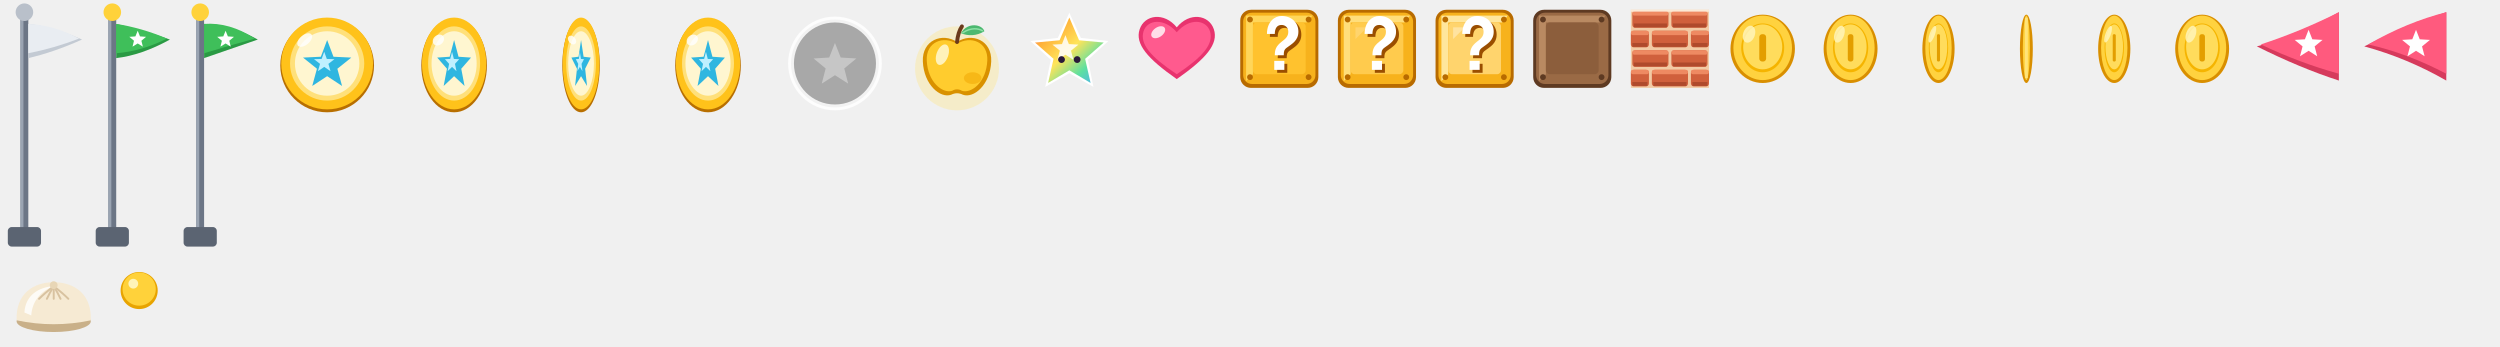
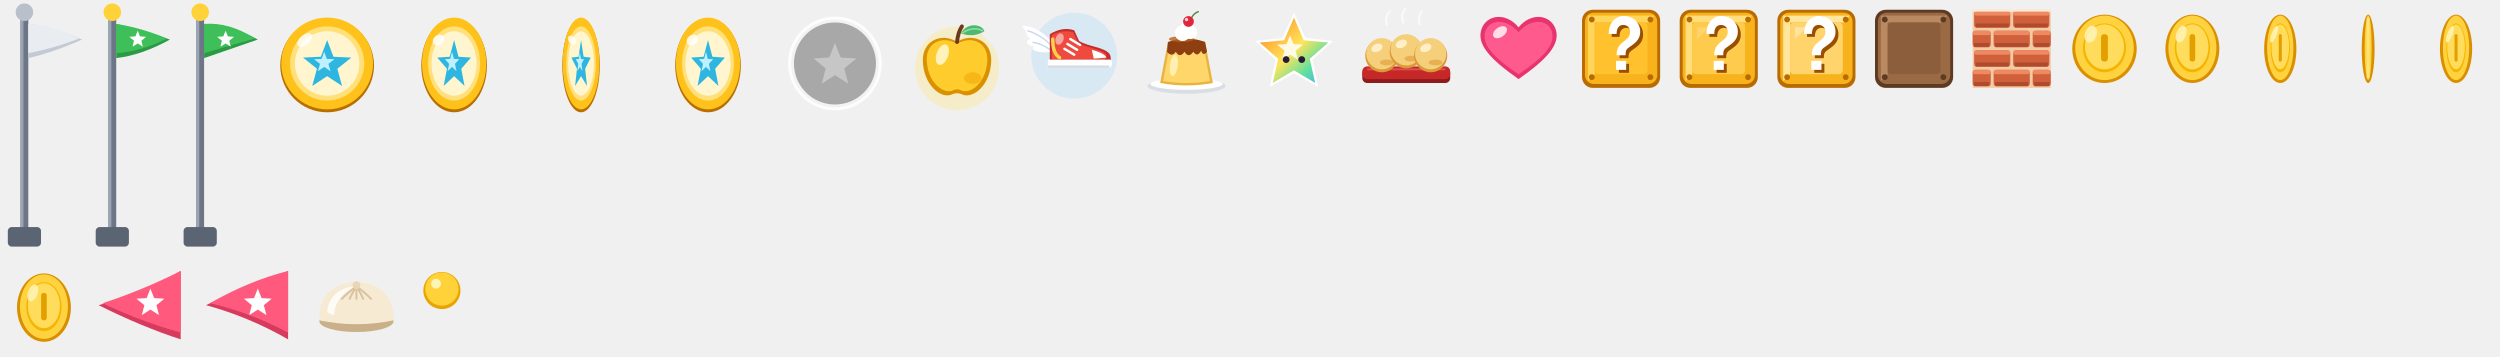
- <svg xmlns="http://www.w3.org/2000/svg" viewBox="0 0 512 71" width="512" height="71">
+ <svg xmlns="http://www.w3.org/2000/svg" viewBox="0 0 512 73" width="512" height="73">
  <defs>
    <linearGradient id="items_0" x1="0" y1="0" x2="1" y2="1">
      <stop offset="0" stop-color="#ff5a7a" />
      <stop offset="0.25" stop-color="#ffb23a" />
      <stop offset="0.5" stop-color="#ffe45a" />
      <stop offset="0.75" stop-color="#5ee0a0" />
      <stop offset="1" stop-color="#4aa8ff" />
    </linearGradient>
  </defs>
  <g id="cp_off" transform="translate(2 2)">
    <g transform="translate(3 0.5) scale(0.1)">
      <rect x="-8" y="0" width="16" height="470" fill="#6c7686" />
      <rect x="-8" y="0" width="6" height="470" fill="#9aa4b2" />
      <circle cx="0" cy="0" r="18" fill="#b9c0ca" />
      <path d="M8 24 Q60 30 118 56 Q60 82 8 94 Z" fill="#c3cad3" />
      <path d="M8 24 Q60 26 112 54 Q60 74 8 84 Z" fill="#e9edf2" />
      <rect x="-34" y="440" width="68" height="40" rx="8" ry="8" fill="#5b6472" />
    </g>
  </g>
  <g id="cp_on0" transform="translate(20 2)">
    <g transform="translate(3 0.5) scale(0.1)">
      <rect x="-8" y="0" width="16" height="470" fill="#6c7686" />
      <rect x="-8" y="0" width="6" height="470" fill="#9aa4b2" />
      <circle cx="0" cy="0" r="18" fill="#ffd23a" />
      <path d="M8 24 Q60 36 118 56 Q60 88 8 94 Z" fill="#2a9a44" />
      <path d="M8 24 Q60 32 112 54 Q60 80 8 84 Z" fill="#3fbf5a" />
      <g transform="translate(52 56)">
        <polygon points="0,-18 4.7,-6.47 17.12,-5.56 7.61,2.47 10.58,14.56 0,8 -10.58,14.56 -7.61,2.47 -17.12,-5.56 -4.7,-6.47" fill="#ffffff" />
      </g>
      <rect x="-34" y="440" width="68" height="40" rx="8" ry="8" fill="#5b6472" />
    </g>
  </g>
  <g id="cp_on1" transform="translate(38 2)">
    <g transform="translate(3 0.5) scale(0.1)">
      <rect x="-8" y="0" width="16" height="470" fill="#6c7686" />
      <rect x="-8" y="0" width="6" height="470" fill="#9aa4b2" />
      <circle cx="0" cy="0" r="18" fill="#ffd23a" />
      <path d="M8 24 Q60 24 118 56 Q60 76 8 94 Z" fill="#2a9a44" />
      <path d="M8 24 Q60 20 112 54 Q60 68 8 84 Z" fill="#3fbf5a" />
      <g transform="translate(52 56)">
        <polygon points="0,-18 4.7,-6.47 17.12,-5.56 7.61,2.47 10.58,14.56 0,8 -10.58,14.56 -7.61,2.47 -17.12,-5.56 -4.7,-6.47" fill="#ffffff" />
      </g>
      <rect x="-34" y="440" width="68" height="40" rx="8" ry="8" fill="#5b6472" />
    </g>
  </g>
  <g id="medal_0" transform="translate(56 2)">
    <g transform="translate(11 11) scale(0.1)">
      <ellipse cx="0" cy="4" rx="96" ry="96" fill="#b86f00" />
      <ellipse cx="0" cy="0" rx="94" ry="94" fill="#ffc21a" />
      <ellipse cx="0" cy="0" rx="76" ry="76" fill="#ffe07a" />
      <ellipse cx="0" cy="0" rx="66" ry="66" fill="#fff6d0" />
      <g transform="translate(0 4) scale(1 1)">
        <polygon points="0,-52 12.93,-17.8 49.45,-16.07 20.92,6.8 30.56,42.07 0,22 -30.56,42.07 -20.92,6.8 -49.45,-16.07 -12.93,-17.8" fill="#2fb6e0" />
      </g>
      <g transform="translate(-6 -2) scale(1 1)">
        <polygon points="0,-22 5.29,-7.28 20.92,-6.8 8.56,2.78 12.93,17.8 0,9 -12.93,17.8 -8.56,2.78 -20.92,-6.8 -5.29,-7.28" fill="#bff0ff" />
      </g>
      <ellipse cx="-46" cy="-48" rx="18" ry="10" fill="#ffffff" opacity="0.8" transform="rotate(-40 -46 -48)" />
    </g>
  </g>
  <g id="medal_1" transform="translate(82 2)">
    <g transform="translate(11 11) scale(0.1)">
      <ellipse cx="0" cy="4" rx="67.2" ry="96" fill="#b86f00" />
      <ellipse cx="0" cy="0" rx="65.8" ry="94" fill="#ffc21a" />
      <ellipse cx="0" cy="0" rx="53.2" ry="76" fill="#ffe07a" />
      <ellipse cx="0" cy="0" rx="46.2" ry="66" fill="#fff6d0" />
      <g transform="translate(0 4) scale(0.7 1)">
        <polygon points="0,-52 12.93,-17.8 49.45,-16.07 20.92,6.8 30.56,42.07 0,22 -30.56,42.07 -20.92,6.8 -49.45,-16.07 -12.93,-17.8" fill="#2fb6e0" />
      </g>
      <g transform="translate(-4.2 -2) scale(0.7 1)">
        <polygon points="0,-22 5.29,-7.28 20.92,-6.8 8.56,2.78 12.93,17.8 0,9 -12.93,17.8 -8.56,2.78 -20.92,-6.8 -5.29,-7.28" fill="#bff0ff" />
      </g>
      <ellipse cx="-32.2" cy="-48" rx="12.6" ry="10" fill="#ffffff" opacity="0.8" transform="rotate(-40 -32.2 -48)" />
    </g>
  </g>
  <g id="medal_2" transform="translate(108 2)">
    <g transform="translate(11 11) scale(0.1)">
      <ellipse cx="0" cy="4" rx="38.4" ry="96" fill="#b86f00" />
      <ellipse cx="0" cy="0" rx="37.6" ry="94" fill="#ffc21a" />
      <ellipse cx="0" cy="0" rx="30.4" ry="76" fill="#ffe07a" />
      <ellipse cx="0" cy="0" rx="26.4" ry="66" fill="#fff6d0" />
      <g transform="translate(0 4) scale(0.4 1)">
        <polygon points="0,-52 12.93,-17.8 49.45,-16.07 20.92,6.8 30.56,42.07 0,22 -30.56,42.07 -20.92,6.8 -49.45,-16.07 -12.93,-17.8" fill="#2fb6e0" />
      </g>
      <g transform="translate(-2.4 -2) scale(0.4 1)">
        <polygon points="0,-22 5.29,-7.28 20.92,-6.8 8.56,2.78 12.93,17.8 0,9 -12.93,17.8 -8.56,2.78 -20.92,-6.8 -5.29,-7.28" fill="#bff0ff" />
      </g>
      <ellipse cx="-18.4" cy="-48" rx="7.2" ry="10" fill="#ffffff" opacity="0.8" transform="rotate(-40 -18.4 -48)" />
    </g>
  </g>
  <g id="medal_3" transform="translate(134 2)">
    <g transform="translate(11 11) scale(0.1)">
      <ellipse cx="0" cy="4" rx="67.2" ry="96" fill="#b86f00" />
      <ellipse cx="0" cy="0" rx="65.8" ry="94" fill="#ffc21a" />
      <ellipse cx="0" cy="0" rx="53.2" ry="76" fill="#ffe07a" />
      <ellipse cx="0" cy="0" rx="46.2" ry="66" fill="#fff6d0" />
      <g transform="translate(0 4) scale(0.7 1)">
        <polygon points="0,-52 12.93,-17.8 49.45,-16.07 20.92,6.8 30.56,42.07 0,22 -30.56,42.07 -20.92,6.8 -49.45,-16.07 -12.93,-17.8" fill="#2fb6e0" />
      </g>
      <g transform="translate(-4.2 -2) scale(0.7 1)">
        <polygon points="0,-22 5.29,-7.28 20.92,-6.8 8.56,2.78 12.93,17.8 0,9 -12.93,17.8 -8.56,2.78 -20.92,-6.8 -5.29,-7.28" fill="#bff0ff" />
      </g>
      <ellipse cx="-32.2" cy="-48" rx="12.6" ry="10" fill="#ffffff" opacity="0.8" transform="rotate(-40 -32.2 -48)" />
    </g>
  </g>
  <g id="medal_empty" transform="translate(160 2)">
    <g transform="translate(11 11) scale(0.1)">
      <circle cx="0" cy="0" r="90" fill="#000000" opacity="0.3" />
      <circle cx="0" cy="0" r="90" fill="none" stroke="#ffffff" stroke-width="12" opacity="0.85" />
      <g transform="translate(0 4)">
        <polygon points="0,-46 11.76,-16.18 43.75,-14.21 19.02,6.18 27.04,37.21 0,20 -27.04,37.21 -19.02,6.18 -43.75,-14.21 -11.76,-16.18" fill="#ffffff" opacity="0.35" />
      </g>
    </g>
  </g>
  <g id="apple" transform="translate(186 2)">
    <g transform="translate(10 11) scale(0.1)">
      <circle cx="0" cy="10" r="86" fill="#ffe680" opacity="0.35" />
      <path d="M0 -44 C-30 -64 -72 -48 -70 -4 C-68 44 -34 72 -12 64 C-4 60 4 60 12 64 C34 72 68 44 70 -4 C72 -48 30 -64 0 -44 Z" fill="#d99100" />
      <path d="M0 -40 C-28 -58 -64 -44 -62 -6 C-60 38 -30 62 -10 56 C-4 52 4 52 10 56 C30 62 60 38 62 -6 C64 -44 28 -58 0 -40 Z" fill="#ffcc2e" />
      <ellipse cx="-30" cy="-18" rx="12" ry="22" fill="#fff6c9" opacity="0.9" transform="rotate(20 -30 -18)" />
      <ellipse cx="32" cy="30" rx="18" ry="12" fill="#f0a400" opacity="0.5" />
      <path d="M0 -44 Q2 -64 10 -76" fill="none" stroke="#6b3a1c" stroke-width="8" stroke-linecap="round" />
      <path d="M8 -62 C22 -86 52 -80 56 -66 C40 -56 22 -56 8 -62 Z" fill="#4cb870" />
      <path d="M12 -63 C28 -74 44 -72 52 -67" fill="none" stroke="#8ee0a6" stroke-width="3" stroke-linecap="round" />
    </g>
  </g>
-   <g id="star" transform="translate(210 2)">
+   <g id="boots" transform="translate(210 2)">
+     <g transform="translate(10 9) scale(0.1)">
+       <circle cx="0" cy="4" r="88" fill="#9ad7ff" opacity="0.28" />
+       <g transform="translate(-34 -6)">
+         <g transform="translate(0 0) rotate(8)">
+           <path d="M0 0 C-20 -30 -60 -46 -80 -40 C-66 -30 -70 -22 -58 -16 C-70 -12 -66 -2 -50 -2 C-58 6 -40 10 -20 6 Z" fill="#ffffff" />
+           <path d="M-8 -4 C-26 -20 -50 -30 -66 -32" fill="none" stroke="#c9d9f0" stroke-width="3" stroke-linecap="round" stroke-linejoin="round" />
+           <path d="M-12 2 C-26 -6 -40 -10 -52 -10" fill="none" stroke="#c9d9f0" stroke-width="3" stroke-linecap="round" stroke-linejoin="round" />
+         </g>
+       </g>
+       <path d="M-50 -40 L-50 20 L66 20 C74 20 78 10 72 0 C60 -14 30 -14 10 -26 L0 -48 Q-24 -56 -50 -40 Z" fill="#c52d2d" />
+       <path d="M-46 -38 L-46 12 L60 12 C66 12 68 6 64 0 C52 -10 26 -12 8 -22 L-2 -44 Q-24 -50 -46 -38 Z" fill="#ef4a3e" />
+       <path d="M-54 12 L72 12 C80 12 80 28 70 30 L-54 30 Z" fill="#ffffff" />
+       <rect x="-54" y="24" width="126" height="6" fill="#d6dde6" />
+       <path d="M36 -8 C50 -4 62 0 66 8 L40 10 Z" fill="#ffffff" />
+       <path d="M-8 -30 L12 -18 M-14 -20 L6 -8 M-20 -10 L0 2" fill="none" stroke="#ffffff" stroke-width="5" stroke-linecap="round" stroke-linejoin="round" />
+       <path d="M-44 -30 Q-44 0 -30 8" fill="none" stroke="#ffd24a" stroke-width="7" stroke-linecap="round" stroke-linejoin="round" />
+       <ellipse cx="-30" cy="-30" rx="8" ry="12" fill="#ffffff" opacity="0.5" transform="rotate(20 -30 -30)" />
+     </g>
+   </g>
+   <g id="pudding" transform="translate(234 2)">
+     <g transform="translate(9 10) scale(0.1)">
+       <ellipse cx="0" cy="56" rx="80" ry="16" fill="#d9dde4" />
+       <ellipse cx="0" cy="52" rx="74" ry="12" fill="#ffffff" />
+       <path d="M-54 50 L-38 -34 Q0 -44 38 -34 L54 50 Q0 60 -54 50 Z" fill="#e8b440" />
+       <path d="M-48 46 L-34 -30 Q0 -38 34 -30 L48 46 Q0 54 -48 46 Z" fill="#ffd66a" />
+       <path d="M-38 -34 Q0 -48 38 -34 L42 -14 Q34 -4 30 -16 Q22 -2 14 -14 Q4 0 -4 -14 Q-14 0 -22 -14 Q-30 -2 -40 -14 Z" fill="#8e3f12" />
+       <ellipse cx="-10" cy="-40" rx="26" ry="6" fill="#b8611e" opacity="0.8" />
+       <ellipse cx="-26" cy="14" rx="8" ry="22" fill="#fff2b8" opacity="0.9" transform="rotate(8 -26 14)" />
+       <circle cx="-8" cy="-52" r="16" fill="#ffffff" />
+       <circle cx="8" cy="-54" r="14" fill="#ffffff" />
+       <circle cx="0" cy="-64" r="12" fill="#ffffff" />
+       <path d="M6 -74 Q12 -92 24 -96" fill="none" stroke="#4f8a3a" stroke-width="3" stroke-linecap="round" stroke-linejoin="round" />
+       <circle cx="4" cy="-76" r="11" fill="#e0263a" />
+       <circle cx="0" cy="-80" r="3.5" fill="#ffffff" opacity="0.8" />
+     </g>
+   </g>
+   <g id="star" transform="translate(256 2)">
    <g transform="translate(9 9) scale(0.1)">
      <polygon points="0,-84 23.51,-32.36 79.89,-25.96 38.04,12.36 49.37,67.96 0,40 -49.37,67.96 -38.04,12.36 -79.89,-25.96 -23.51,-32.36" fill="#ffffff" />
      <polygon points="0,-74 19.98,-27.51 70.38,-22.87 32.34,10.51 43.5,59.87 0,34 -43.5,59.87 -32.34,10.51 -70.38,-22.87 -19.98,-27.51" fill="url(#items_0)" />
      <g transform="translate(-8 -10)">
        <polygon points="0,-28 7.05,-9.71 26.63,-8.65 11.41,3.71 16.46,22.65 0,12 -16.46,22.65 -11.41,3.71 -26.63,-8.65 -7.05,-9.71" fill="#ffffff" opacity="0.85" />
      </g>
      <circle cx="-16" cy="12" r="7" fill="#2a1a3a" />
      <circle cx="16" cy="12" r="7" fill="#2a1a3a" />
    </g>
  </g>
-   <g id="heart" transform="translate(232 2)">
+   <g id="akashiyaki" transform="translate(278 2)">
+     <g transform="translate(10 9) scale(0.1)">
+       <path d="M-40 -60 Q-44 -76 -34 -86 M-6 -64 Q-12 -80 -2 -92 M28 -60 Q22 -76 32 -86" fill="none" stroke="#ffffff" stroke-width="4" stroke-linecap="round" stroke-linejoin="round" opacity="0.7" />
+       <rect x="-90" y="30" width="180" height="30" rx="10" ry="10" fill="#8e1b1b" />
+       <rect x="-90" y="26" width="180" height="26" rx="10" ry="10" fill="#c62828" />
+       <rect x="-80" y="30" width="160" height="4" fill="#e8605a" opacity="0.7" />
+       <circle cx="-50" cy="4" r="34" fill="#d99a3a" />
+       <circle cx="-50" cy="0" r="32" fill="#f6cf7a" />
+       <ellipse cx="-60" cy="-12" rx="12" ry="8" fill="#fff3cf" opacity="0.9" transform="rotate(-25 -60 -12)" />
+       <ellipse cx="-40" cy="18" rx="14" ry="6" fill="#e6a94a" opacity="0.8" />
+       <circle cx="0" cy="-4" r="34" fill="#d99a3a" />
+       <circle cx="0" cy="-8" r="32" fill="#f6cf7a" />
+       <ellipse cx="-10" cy="-20" rx="12" ry="8" fill="#fff3cf" opacity="0.9" transform="rotate(-25 -10 -20)" />
+       <ellipse cx="10" cy="10" rx="14" ry="6" fill="#e6a94a" opacity="0.8" />
+       <circle cx="50" cy="4" r="34" fill="#d99a3a" />
+       <circle cx="50" cy="0" r="32" fill="#f6cf7a" />
+       <ellipse cx="40" cy="-12" rx="12" ry="8" fill="#fff3cf" opacity="0.9" transform="rotate(-25 40 -12)" />
+       <ellipse cx="60" cy="18" rx="14" ry="6" fill="#e6a94a" opacity="0.8" />
+     </g>
+   </g>
+   <g id="heart" transform="translate(302 2)">
    <g transform="translate(9 8) scale(0.1)">
      <path d="M0 62 C-60 20 -86 -10 -76 -40 C-66 -70 -26 -76 0 -44 C26 -76 66 -70 76 -40 C86 -10 60 20 0 62 Z" fill="#e8336e" />
      <path d="M0 52 C-54 16 -76 -10 -68 -36 C-60 -60 -26 -64 0 -34 C26 -64 60 -60 68 -36 C76 -10 54 16 0 52 Z" fill="#ff5a8e" />
      <ellipse cx="-38" cy="-34" rx="16" ry="10" fill="#ffffff" opacity="0.8" transform="rotate(-35 -38 -34)" />
    </g>
  </g>
-   <g id="q_0" transform="translate(254 2)">
+   <g id="q_0" transform="translate(324 2)">
    <g transform="translate(0 0) scale(0.1)">
      <rect x="0" y="0" width="160" height="160" rx="22" ry="22" fill="#b86b00" />
      <rect x="6" y="6" width="148" height="146" rx="18" ry="18" fill="#f7b21c" />
      <path d="M12 12 L148 12 L136 26 L26 26 L26 132 L12 146 Z" fill="#ffd65a" />
      <rect x="26" y="26" width="108" height="106" rx="8" ry="8" fill="#ffc22e" />
      <circle cx="20" cy="20" r="6" fill="#b86b00" />
      <circle cx="140" cy="20" r="6" fill="#b86b00" />
      <circle cx="20" cy="138" r="6" fill="#b86b00" />
      <circle cx="140" cy="138" r="6" fill="#b86b00" />
      <g transform="translate(86 90) scale(1.15)">
        <path d="M-22 -30 C-22 -52 -8 -62 4 -62 C22 -62 34 -50 34 -34 C34 -18 22 -12 14 -6 C8 -2 8 2 8 8 L-8 8 C-8 -2 -6 -8 4 -16 C12 -22 16 -26 16 -34 C16 -42 10 -46 4 -46 C-4 -46 -8 -40 -8 -30 Z M-9 18 L9 18 L9 34 L-9 34 Z" fill="#9a4e00" />
      </g>
      <g transform="translate(80 84) scale(1.15)">
        <path d="M-22 -30 C-22 -52 -8 -62 4 -62 C22 -62 34 -50 34 -34 C34 -18 22 -12 14 -6 C8 -2 8 2 8 8 L-8 8 C-8 -2 -6 -8 4 -16 C12 -22 16 -26 16 -34 C16 -42 10 -46 4 -46 C-4 -46 -8 -40 -8 -30 Z M-9 18 L9 18 L9 34 L-9 34 Z" fill="#ffffff" />
      </g>
    </g>
  </g>
-   <g id="q_1" transform="translate(274 2)">
+   <g id="q_1" transform="translate(344 2)">
    <g transform="translate(0 0) scale(0.1)">
      <rect x="0" y="0" width="160" height="160" rx="22" ry="22" fill="#b86b00" />
      <rect x="6" y="6" width="148" height="146" rx="18" ry="18" fill="#f7b21c" />
      <path d="M12 12 L148 12 L136 26 L26 26 L26 132 L12 146 Z" fill="#ffde7b" />
      <rect x="26" y="26" width="108" height="106" rx="8" ry="8" fill="#ffcb4d" />
      <circle cx="20" cy="20" r="6" fill="#b86b00" />
      <circle cx="140" cy="20" r="6" fill="#b86b00" />
      <circle cx="20" cy="138" r="6" fill="#b86b00" />
      <circle cx="140" cy="138" r="6" fill="#b86b00" />
      <g transform="translate(86 90) scale(1.15)">
        <path d="M-22 -30 C-22 -52 -8 -62 4 -62 C22 -62 34 -50 34 -34 C34 -18 22 -12 14 -6 C8 -2 8 2 8 8 L-8 8 C-8 -2 -6 -8 4 -16 C12 -22 16 -26 16 -34 C16 -42 10 -46 4 -46 C-4 -46 -8 -40 -8 -30 Z M-9 18 L9 18 L9 34 L-9 34 Z" fill="#9a4e00" />
      </g>
      <g transform="translate(80 84) scale(1.15)">
        <path d="M-22 -30 C-22 -52 -8 -62 4 -62 C22 -62 34 -50 34 -34 C34 -18 22 -12 14 -6 C8 -2 8 2 8 8 L-8 8 C-8 -2 -6 -8 4 -16 C12 -22 16 -26 16 -34 C16 -42 10 -46 4 -46 C-4 -46 -8 -40 -8 -30 Z M-9 18 L9 18 L9 34 L-9 34 Z" fill="#ffffff" />
      </g>
      <path d="M36 36 L60 36 L36 60 Z" fill="#ffffff" opacity="0.18" />
    </g>
  </g>
-   <g id="q_2" transform="translate(294 2)">
+   <g id="q_2" transform="translate(364 2)">
    <g transform="translate(0 0) scale(0.1)">
      <rect x="0" y="0" width="160" height="160" rx="22" ry="22" fill="#b86b00" />
      <rect x="6" y="6" width="148" height="146" rx="18" ry="18" fill="#f7b21c" />
      <path d="M12 12 L148 12 L136 26 L26 26 L26 132 L12 146 Z" fill="#ffe69c" />
      <rect x="26" y="26" width="108" height="106" rx="8" ry="8" fill="#ffd46d" />
      <circle cx="20" cy="20" r="6" fill="#b86b00" />
      <circle cx="140" cy="20" r="6" fill="#b86b00" />
      <circle cx="20" cy="138" r="6" fill="#b86b00" />
      <circle cx="140" cy="138" r="6" fill="#b86b00" />
      <g transform="translate(86 90) scale(1.15)">
        <path d="M-22 -30 C-22 -52 -8 -62 4 -62 C22 -62 34 -50 34 -34 C34 -18 22 -12 14 -6 C8 -2 8 2 8 8 L-8 8 C-8 -2 -6 -8 4 -16 C12 -22 16 -26 16 -34 C16 -42 10 -46 4 -46 C-4 -46 -8 -40 -8 -30 Z M-9 18 L9 18 L9 34 L-9 34 Z" fill="#9a4e00" />
      </g>
      <g transform="translate(80 84) scale(1.15)">
        <path d="M-22 -30 C-22 -52 -8 -62 4 -62 C22 -62 34 -50 34 -34 C34 -18 22 -12 14 -6 C8 -2 8 2 8 8 L-8 8 C-8 -2 -6 -8 4 -16 C12 -22 16 -26 16 -34 C16 -42 10 -46 4 -46 C-4 -46 -8 -40 -8 -30 Z M-9 18 L9 18 L9 34 L-9 34 Z" fill="#ffffff" />
      </g>
      <path d="M36 36 L60 36 L36 60 Z" fill="#ffffff" opacity="0.35" />
    </g>
  </g>
-   <g id="used" transform="translate(314 2)">
+   <g id="used" transform="translate(384 2)">
    <g transform="translate(0 0) scale(0.1)">
      <rect x="0" y="0" width="160" height="160" rx="22" ry="22" fill="#5e3a22" />
      <rect x="6" y="6" width="148" height="146" rx="18" ry="18" fill="#9a6a45" />
      <path d="M12 12 L148 12 L136 26 L26 26 L26 132 L12 146 Z" fill="#b98a62" />
      <rect x="26" y="26" width="108" height="106" rx="8" ry="8" fill="#8c5e3c" />
      <circle cx="20" cy="20" r="6" fill="#5e3a22" />
      <circle cx="140" cy="20" r="6" fill="#5e3a22" />
      <circle cx="20" cy="138" r="6" fill="#5e3a22" />
      <circle cx="140" cy="138" r="6" fill="#5e3a22" />
    </g>
  </g>
-   <g id="brick" transform="translate(334 2)">
+   <g id="brick" transform="translate(404 2)">
    <g transform="translate(0 0) scale(0.1)">
      <rect x="0" y="0" width="160" height="160" fill="#f2caa4" />
      <rect x="3" y="3" width="74" height="34" rx="6" ry="6" fill="#d0603c" />
      <rect x="3" y="3" width="74" height="9" rx="4" ry="4" fill="#ee8a62" />
      <rect x="6" y="28" width="68" height="8" fill="#9a3c22" opacity="0.6" />
      <rect x="83" y="3" width="74" height="34" rx="6" ry="6" fill="#d0603c" />
      <rect x="83" y="3" width="74" height="9" rx="4" ry="4" fill="#ee8a62" />
      <rect x="86" y="28" width="68" height="8" fill="#9a3c22" opacity="0.6" />
      <rect x="0" y="43" width="37" height="34" rx="6" ry="6" fill="#d0603c" />
      <rect x="0" y="43" width="37" height="9" rx="4" ry="4" fill="#ee8a62" />
      <rect x="3" y="68" width="31" height="8" fill="#9a3c22" opacity="0.6" />
      <rect x="43" y="43" width="74" height="34" rx="6" ry="6" fill="#d0603c" />
      <rect x="43" y="43" width="74" height="9" rx="4" ry="4" fill="#ee8a62" />
      <rect x="46" y="68" width="68" height="8" fill="#9a3c22" opacity="0.6" />
      <rect x="123" y="43" width="37" height="34" rx="6" ry="6" fill="#d0603c" />
      <rect x="123" y="43" width="37" height="9" rx="4" ry="4" fill="#ee8a62" />
      <rect x="126" y="68" width="31" height="8" fill="#9a3c22" opacity="0.6" />
      <rect x="3" y="83" width="74" height="34" rx="6" ry="6" fill="#d0603c" />
      <rect x="3" y="83" width="74" height="9" rx="4" ry="4" fill="#ee8a62" />
      <rect x="6" y="108" width="68" height="8" fill="#9a3c22" opacity="0.6" />
      <rect x="83" y="83" width="74" height="34" rx="6" ry="6" fill="#d0603c" />
      <rect x="83" y="83" width="74" height="9" rx="4" ry="4" fill="#ee8a62" />
      <rect x="86" y="108" width="68" height="8" fill="#9a3c22" opacity="0.6" />
      <rect x="0" y="123" width="37" height="34" rx="6" ry="6" fill="#d0603c" />
      <rect x="0" y="123" width="37" height="9" rx="4" ry="4" fill="#ee8a62" />
      <rect x="3" y="148" width="31" height="8" fill="#9a3c22" opacity="0.6" />
      <rect x="43" y="123" width="74" height="34" rx="6" ry="6" fill="#d0603c" />
      <rect x="43" y="123" width="74" height="9" rx="4" ry="4" fill="#ee8a62" />
      <rect x="46" y="148" width="68" height="8" fill="#9a3c22" opacity="0.6" />
      <rect x="123" y="123" width="37" height="34" rx="6" ry="6" fill="#d0603c" />
      <rect x="123" y="123" width="37" height="9" rx="4" ry="4" fill="#ee8a62" />
      <rect x="126" y="148" width="31" height="8" fill="#9a3c22" opacity="0.6" />
      <rect x="0" y="0" width="160" height="4" fill="#fff1e0" opacity="0.8" />
    </g>
  </g>
-   <g id="coin_0" transform="translate(354 2)">
+   <g id="coin_0" transform="translate(424 2)">
    <g transform="translate(7 8) scale(0.1)">
      <ellipse cx="0" cy="0" rx="66" ry="70" fill="#d98f00" />
      <ellipse cx="0" cy="-2" rx="60" ry="66" fill="#ffd23f" />
      <ellipse cx="0" cy="-2" rx="44" ry="50" fill="#f5b400" />
      <ellipse cx="0" cy="-4" rx="40" ry="46" fill="#ffdc5c" />
      <rect x="-7" y="-30" width="14" height="56" rx="6" ry="6" fill="#e39e00" />
      <ellipse cx="-28" cy="-30" rx="12" ry="18" fill="#fff4b8" opacity="0.85" transform="rotate(20 -28 -30)" />
    </g>
  </g>
-   <g id="coin_1" transform="translate(372 2)">
+   <g id="coin_1" transform="translate(442 2)">
    <g transform="translate(7 8) scale(0.1)">
      <ellipse cx="0" cy="0" rx="55.2" ry="70" fill="#d98f00" />
      <ellipse cx="0" cy="-2" rx="49.2" ry="66" fill="#ffd23f" />
      <ellipse cx="0" cy="-2" rx="36.08" ry="50" fill="#f5b400" />
      <ellipse cx="0" cy="-4" rx="32.8" ry="46" fill="#ffdc5c" />
      <rect x="-5.74" y="-30" width="11.48" height="56" rx="4.92" ry="4.92" fill="#e39e00" />
      <ellipse cx="-22.96" cy="-30" rx="9.84" ry="18" fill="#fff4b8" opacity="0.85" transform="rotate(20 -22.96 -30)" />
    </g>
  </g>
-   <g id="coin_2" transform="translate(390 2)">
+   <g id="coin_2" transform="translate(460 2)">
    <g transform="translate(7 8) scale(0.1)">
      <ellipse cx="0" cy="0" rx="33" ry="70" fill="#d98f00" />
      <ellipse cx="0" cy="-2" rx="27" ry="66" fill="#ffd23f" />
      <ellipse cx="0" cy="-2" rx="19.8" ry="50" fill="#f5b400" />
      <ellipse cx="0" cy="-4" rx="18" ry="46" fill="#ffdc5c" />
      <rect x="-3.15" y="-30" width="6.3" height="56" rx="2.7" ry="2.7" fill="#e39e00" />
      <ellipse cx="-12.6" cy="-30" rx="5.4" ry="18" fill="#fff4b8" opacity="0.85" transform="rotate(20 -12.6 -30)" />
    </g>
  </g>
-   <g id="coin_3" transform="translate(408 2)">
+   <g id="coin_3" transform="translate(478 2)">
    <g transform="translate(7 8) scale(0.1)">
      <ellipse cx="0" cy="0" rx="13.2" ry="70" fill="#d98f00" />
      <ellipse cx="0" cy="-2" rx="7.2" ry="66" fill="#ffd23f" />
      <rect x="-3" y="-64" width="6" height="124" fill="#fff0a0" opacity="0.6" />
    </g>
  </g>
-   <g id="coin_4" transform="translate(426 2)">
+   <g id="coin_4" transform="translate(496 2)">
    <g transform="translate(7 8) scale(0.1)">
      <ellipse cx="0" cy="0" rx="33" ry="70" fill="#d98f00" />
      <ellipse cx="0" cy="-2" rx="27" ry="66" fill="#ffd23f" />
      <ellipse cx="0" cy="-2" rx="19.8" ry="50" fill="#f5b400" />
      <ellipse cx="0" cy="-4" rx="18" ry="46" fill="#ffdc5c" />
      <rect x="-3.15" y="-30" width="6.3" height="56" rx="2.7" ry="2.7" fill="#e39e00" />
      <ellipse cx="-12.6" cy="-30" rx="5.4" ry="18" fill="#fff4b8" opacity="0.85" transform="rotate(20 -12.6 -30)" />
    </g>
  </g>
-   <g id="coin_5" transform="translate(444 2)">
+   <g id="coin_5" transform="translate(2 55)">
    <g transform="translate(7 8) scale(0.1)">
      <ellipse cx="0" cy="0" rx="55.2" ry="70" fill="#d98f00" />
      <ellipse cx="0" cy="-2" rx="49.2" ry="66" fill="#ffd23f" />
      <ellipse cx="0" cy="-2" rx="36.08" ry="50" fill="#f5b400" />
      <ellipse cx="0" cy="-4" rx="32.8" ry="46" fill="#ffdc5c" />
      <rect x="-5.74" y="-30" width="11.48" height="56" rx="4.92" ry="4.92" fill="#e39e00" />
      <ellipse cx="-22.96" cy="-30" rx="9.84" ry="18" fill="#fff4b8" opacity="0.85" transform="rotate(20 -22.96 -30)" />
    </g>
  </g>
-   <g id="goalflag_0" transform="translate(462 2)">
+   <g id="goalflag_0" transform="translate(20 55)">
    <g transform="translate(17 0.5) scale(0.1)">
      <path d="M0 0 Q-80 46 -168 70 Q-80 114 0 140 Z" fill="#d63a5c" />
      <path d="M0 0 Q-80 40 -160 66 Q-80 104 0 126 Z" fill="#ff5a7e" />
      <g transform="translate(-62 66)">
        <polygon points="0,-30 7.64,-10.52 28.53,-9.27 12.36,4.02 17.63,24.27 0,13 -17.63,24.27 -12.36,4.02 -28.53,-9.27 -7.64,-10.52" fill="#ffffff" />
      </g>
    </g>
  </g>
-   <g id="goalflag_1" transform="translate(484 2)">
+   <g id="goalflag_1" transform="translate(42 55)">
    <g transform="translate(17 0.5) scale(0.1)">
      <path d="M0 0 Q-80 26 -168 70 Q-80 94 0 140 Z" fill="#d63a5c" />
      <path d="M0 0 Q-80 20 -160 66 Q-80 84 0 126 Z" fill="#ff5a7e" />
      <g transform="translate(-62 66)">
        <polygon points="0,-30 7.64,-10.52 28.53,-9.27 12.36,4.02 17.63,24.27 0,13 -17.63,24.27 -12.36,4.02 -28.53,-9.27 -7.64,-10.52" fill="#ffffff" />
      </g>
    </g>
  </g>
-   <g id="nikuman" transform="translate(2 55)">
+   <g id="nikuman" transform="translate(64 55)">
    <g transform="translate(9 8) scale(0.1)">
      <ellipse cx="0" cy="28" rx="76" ry="22" fill="#c9b089" />
      <path d="M-76 26 C-78 -30 -40 -52 0 -52 C40 -52 78 -30 76 26 Q0 42 -76 26 Z" fill="#f6ead3" />
      <path d="M-60 10 C-58 -26 -30 -42 0 -44 C-26 -34 -44 -14 -46 16 Z" fill="#ffffff" opacity="0.8" />
      <path d="M0 -44 Q-18 -30 -30 -18" fill="none" stroke="#d8c2a0" stroke-width="4" stroke-linecap="round" />
      <path d="M0 -44 Q-8.4 -30 -14 -18" fill="none" stroke="#d8c2a0" stroke-width="4" stroke-linecap="round" />
      <path d="M0 -44 Q0 -30 0 -18" fill="none" stroke="#d8c2a0" stroke-width="4" stroke-linecap="round" />
      <path d="M0 -44 Q8.4 -30 14 -18" fill="none" stroke="#d8c2a0" stroke-width="4" stroke-linecap="round" />
      <path d="M0 -44 Q18 -30 30 -18" fill="none" stroke="#d8c2a0" stroke-width="4" stroke-linecap="round" />
      <circle cx="0" cy="-46" r="8" fill="#e8d6b6" />
    </g>
  </g>
-   <g id="goalball" transform="translate(24 55)">
+   <g id="goalball" transform="translate(86 55)">
    <g transform="translate(4.5 4.5) scale(0.1)">
      <circle cx="0" cy="0" r="38" fill="#e8a400" />
      <circle cx="0" cy="-3" r="34" fill="#ffd23a" />
      <circle cx="-12" cy="-14" r="10" fill="#fff4b8" />
    </g>
  </g>
</svg>
